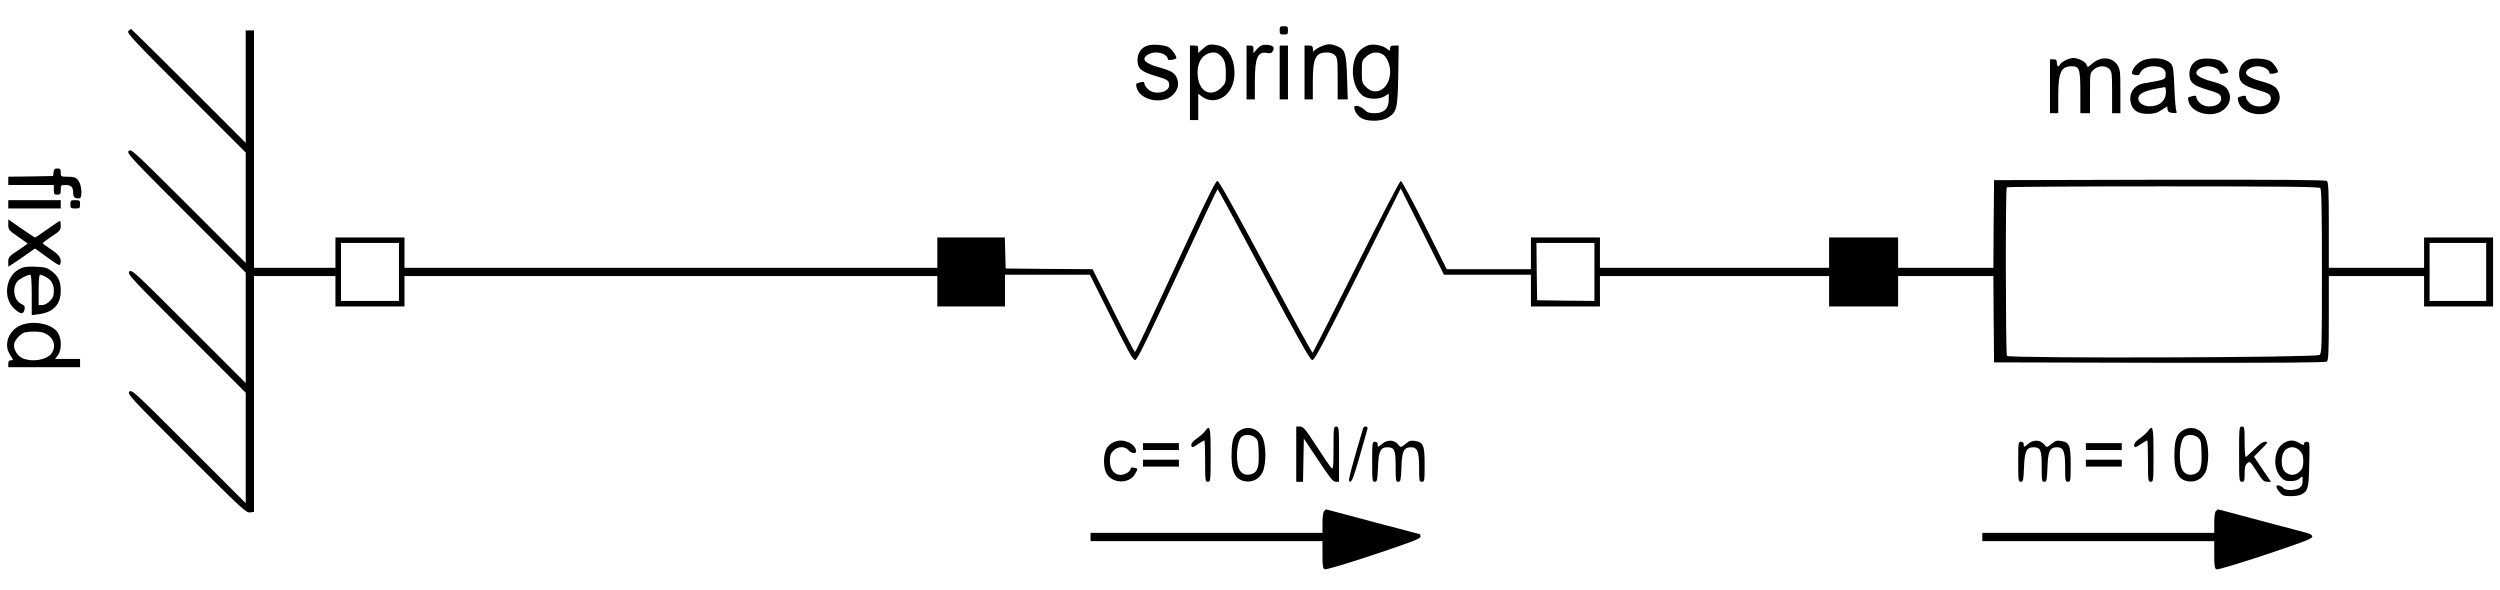
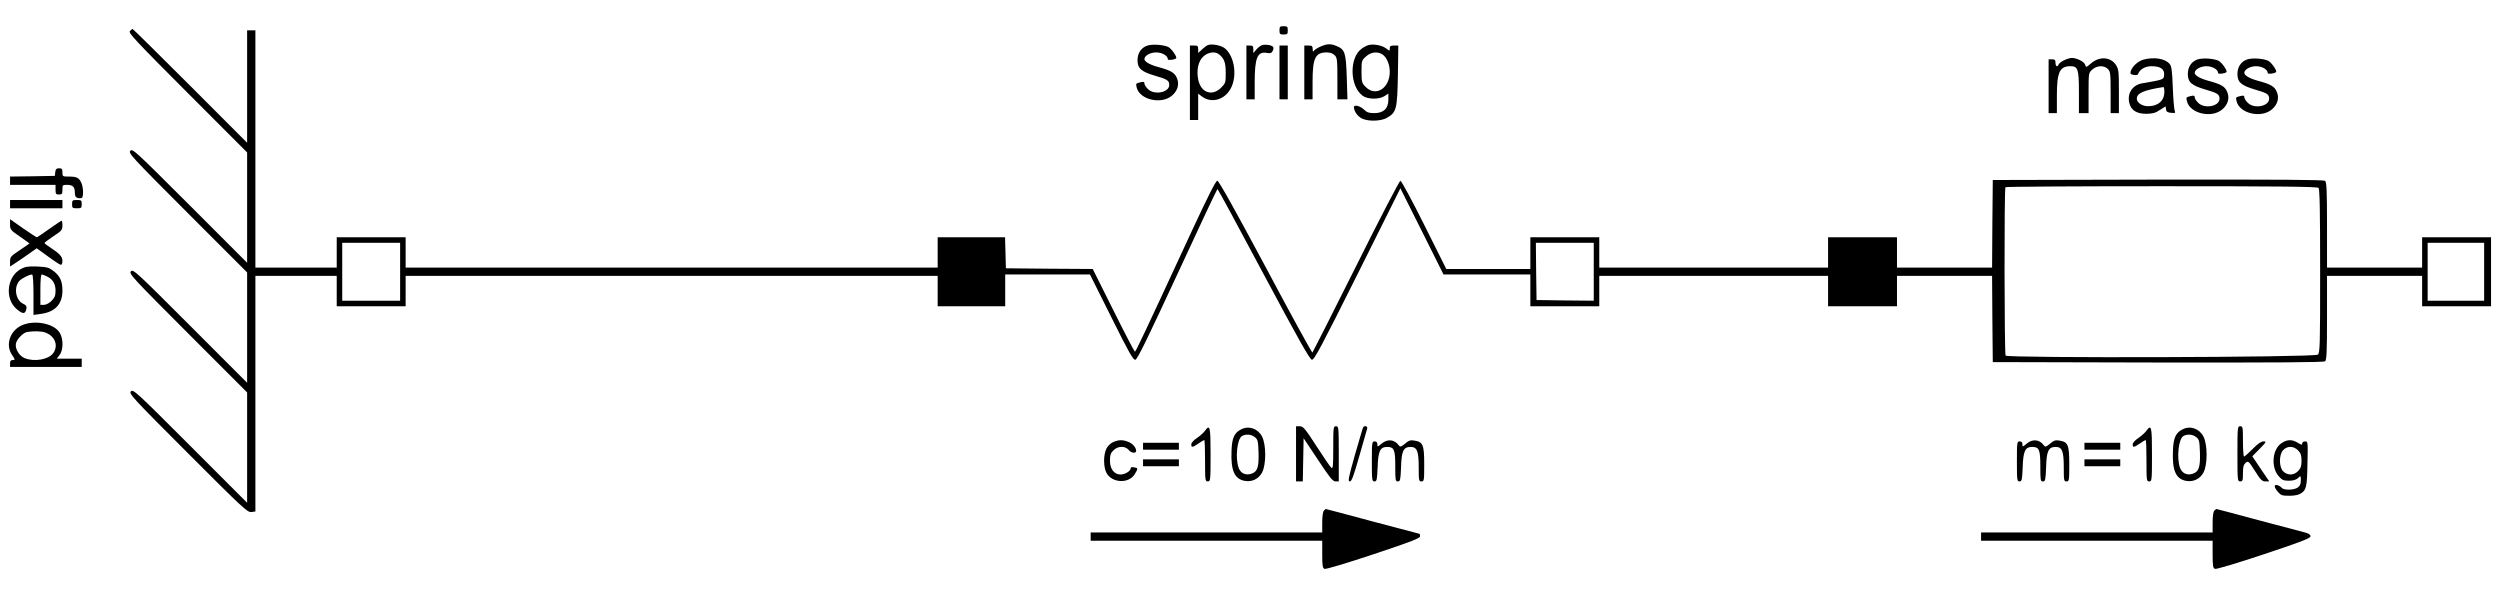
- <svg xmlns="http://www.w3.org/2000/svg" version="1.0" width="1811pt" height="427pt" viewBox="0 0 1811 427" preserveAspectRatio="xMidYMid meet">
-   <g transform="translate(0,427) scale(0.1,-0.1)" fill="#000000" stroke="none">
-     <path d="M9270 4050 c0 -27 3 -30 30 -30 27 0 30 3 30 30 0 27 -3 30 -30 30 -27 0 -30 -3 -30 -30z" />
-     <path d="M929 4044 c-11 -13 45 -73 419 -447 l432 -432 0 -400 0 -400 -415 415 c-395 394 -416 414 -432 397 -17 -16 3 -38 415 -450 l432 -432 0 -400 0 -400 -413 413 c-394 394 -414 412 -430 395 -15 -18 5 -40 413 -448 l430 -430 0 -400 0 -400 -413 413 c-392 392 -413 411 -430 395 -16 -17 4 -39 413 -448 399 -399 433 -431 461 -427 l29 4 0 854 0 854 295 0 295 0 0 -110 0 -110 250 0 250 0 0 110 0 110 1930 0 1930 0 0 -110 0 -110 245 0 245 0 0 115 0 115 308 0 307 0 155 -310 c128 -257 158 -310 174 -308 15 2 85 147 305 620 157 340 288 618 291 618 3 0 154 -278 335 -618 253 -473 335 -618 350 -620 17 -2 64 86 331 620 l311 623 157 -313 156 -312 315 0 315 0 0 -115 0 -115 250 0 250 0 0 110 0 110 830 0 830 0 0 -110 0 -110 250 0 250 0 0 110 0 110 345 0 345 0 2 -312 3 -313 1199 -3 c878 -1 1202 1 1212 9 11 9 14 72 14 315 l0 304 345 0 345 0 0 -110 0 -110 250 0 250 0 0 250 0 250 -250 0 -250 0 0 -110 0 -110 -345 0 -345 0 0 309 c0 248 -3 311 -14 320 -10 8 -334 10 -1212 9 l-1199 -3 -3 -317 -2 -318 -345 0 -345 0 0 110 0 110 -250 0 -250 0 0 -110 0 -110 -830 0 -830 0 0 110 0 110 -250 0 -250 0 0 -115 0 -115 -305 0 -305 0 -160 320 c-88 176 -166 320 -173 320 -6 0 -152 -279 -322 -621 -171 -341 -313 -622 -316 -625 -4 -2 -157 277 -340 621 -224 418 -339 624 -350 625 -11 0 -65 -107 -184 -362 -351 -758 -408 -878 -414 -878 -3 0 -74 135 -156 300 l-150 300 -315 2 -315 3 -3 113 -3 112 -244 0 -245 0 0 -110 0 -110 -1930 0 -1930 0 0 110 0 110 -250 0 -250 0 0 -110 0 -110 -295 0 -295 0 0 860 0 860 -30 0 -30 0 0 -407 0 -408 -413 413 c-226 226 -415 412 -418 412 -4 0 -12 -7 -20 -16z m15879 -1136 c9 -9 12 -157 12 -604 0 -538 -1 -593 -17 -605 -23 -20 -2252 -26 -2265 -7 -9 15 -11 1212 -1 1221 3 4 513 7 1133 7 862 0 1129 -3 1138 -12z m-13918 -608 l0 -210 -210 0 -210 0 0 210 0 210 210 0 210 0 0 -210z m8660 0 l0 -210 -207 2 -208 3 -3 208 -2 207 210 0 210 0 0 -210z m6460 0 l0 -210 -205 0 -205 0 0 210 0 210 205 0 205 0 0 -210z" />
-     <path d="M8313 3940 c-46 -15 -73 -54 -73 -107 0 -59 28 -83 127 -112 90 -26 103 -35 103 -67 0 -55 -109 -76 -155 -29 -14 13 -25 31 -25 40 0 12 -6 14 -27 9 -37 -9 -36 -9 -29 -39 22 -88 178 -124 255 -59 42 35 56 83 37 127 -16 40 -43 56 -136 81 -62 17 -100 39 -100 58 0 24 42 48 85 48 44 0 85 -24 85 -50 0 -9 47 -4 60 7 10 9 -34 72 -58 83 -36 16 -111 21 -149 10z" />
-     <path d="M8750 3943 c-8 -3 -27 -17 -42 -31 l-28 -26 0 27 c0 23 -4 27 -30 27 l-30 0 0 -270 0 -270 30 0 30 0 0 95 0 96 28 -21 c70 -52 167 -23 210 62 48 93 23 239 -49 291 -27 19 -93 31 -119 20z m80 -66 c39 -30 50 -61 50 -135 0 -71 -1 -75 -34 -108 -64 -64 -145 -37 -165 56 -15 71 -1 137 38 172 34 30 84 37 111 15z" />
-     <path d="M9135 3939 c-11 -6 -28 -21 -37 -33 l-18 -21 0 28 c0 22 -4 27 -25 27 l-25 0 0 -195 0 -195 30 0 30 0 0 123 c0 180 20 227 91 213 22 -4 31 -1 40 15 6 12 7 25 2 30 -15 15 -67 20 -88 8z" />
-     <path d="M9564 3931 c-23 -11 -44 -25 -47 -32 -3 -8 -6 -2 -6 14 -1 23 -5 27 -31 27 l-30 0 0 -195 0 -195 30 0 30 0 0 125 c0 175 19 215 104 215 23 0 43 -7 56 -20 18 -18 20 -33 20 -170 l0 -150 36 0 37 0 -5 160 c-6 178 -13 201 -73 226 -45 19 -71 17 -121 -5z" />
-     <path d="M9915 3943 c-11 -3 -33 -14 -49 -26 -91 -65 -87 -272 7 -341 36 -27 121 -28 160 -2 l27 18 0 -44 c0 -65 -35 -98 -102 -98 -38 0 -54 5 -73 24 -28 28 -75 40 -75 19 0 -30 30 -71 62 -84 49 -21 137 -17 178 7 69 40 74 63 79 307 l3 217 -31 0 c-24 0 -31 -4 -31 -20 0 -21 0 -21 -28 0 -30 22 -91 33 -127 23z m104 -69 c30 -21 51 -73 51 -124 0 -121 -103 -185 -176 -109 -27 28 -29 35 -29 110 0 78 1 81 33 110 37 33 84 38 121 13z" />
-     <path d="M9270 3745 l0 -195 30 0 30 0 0 195 0 195 -30 0 -30 0 0 -195z" />
-     <path d="M14962 3833 c-19 -9 -36 -22 -39 -30 -9 -22 -23 -15 -23 12 0 20 -5 25 -25 25 l-25 0 0 -195 0 -195 30 0 30 0 0 125 c0 171 20 215 98 215 55 0 62 -20 62 -188 l0 -152 35 0 35 0 0 145 c0 145 0 146 26 170 34 31 86 33 114 5 18 -18 20 -33 20 -170 l0 -150 30 0 30 0 0 159 c0 147 -2 160 -22 191 -40 59 -121 63 -182 9 -34 -29 -35 -29 -41 -8 -7 22 -60 49 -97 49 -13 0 -38 -8 -56 -17z" />
-     <path d="M15539 3838 c-39 -10 -83 -50 -93 -84 -5 -18 -2 -23 21 -27 16 -3 30 -1 32 6 12 34 51 57 98 57 64 0 95 -21 91 -63 -3 -34 -1 -34 -159 -61 -71 -12 -111 -74 -93 -144 13 -52 53 -77 123 -77 46 1 67 6 99 28 l41 26 3 -22 c2 -17 11 -23 37 -25 29 -3 33 -1 26 15 -4 10 -11 86 -14 169 -5 130 -9 155 -25 173 -34 37 -112 49 -187 29z m151 -235 c-1 -64 -46 -103 -119 -103 -42 0 -81 26 -81 54 0 41 48 62 193 85 4 0 7 -16 7 -36z" />
-     <path d="M15933 3840 c-46 -15 -73 -54 -73 -107 0 -59 28 -83 127 -112 90 -26 103 -35 103 -67 0 -55 -109 -76 -155 -29 -14 13 -25 31 -25 40 0 12 -6 14 -27 9 -37 -9 -36 -9 -29 -39 22 -88 178 -124 255 -59 42 35 56 83 37 127 -16 40 -43 56 -136 81 -62 17 -100 39 -100 58 0 24 42 48 85 48 44 0 85 -24 85 -50 0 -9 47 -4 60 7 10 9 -34 72 -58 83 -36 16 -111 21 -149 10z" />
-     <path d="M16293 3840 c-46 -15 -73 -54 -73 -107 0 -59 28 -83 127 -112 90 -26 103 -35 103 -67 0 -55 -109 -76 -155 -29 -14 13 -25 31 -25 40 0 12 -6 14 -27 9 -37 -9 -36 -9 -29 -39 22 -88 178 -124 255 -59 42 35 56 83 37 127 -16 40 -43 56 -136 81 -62 17 -100 39 -100 58 0 24 42 48 85 48 44 0 85 -24 85 -50 0 -9 47 -4 60 7 10 9 -34 72 -58 83 -36 16 -111 21 -149 10z" />
-     <path d="M388 3023 l-3 -28 -162 -3 -163 -2 0 -30 0 -30 165 0 165 0 0 -35 c0 -31 3 -35 25 -35 22 0 25 4 25 35 0 33 2 35 33 35 42 0 57 -15 57 -56 0 -24 5 -34 20 -39 11 -3 24 -3 30 0 15 9 12 82 -5 114 -17 34 -33 41 -91 41 -42 0 -44 1 -44 30 0 25 -4 30 -24 30 -19 0 -25 -6 -28 -27z" />
-     <path d="M60 2790 l0 -30 190 0 190 0 0 30 0 30 -190 0 -190 0 0 -30z" />
-     <path d="M510 2790 c0 -28 3 -30 35 -30 32 0 35 2 35 30 0 28 -3 30 -35 30 -32 0 -35 -2 -35 -30z" />
-     <path d="M60 2642 c0 -36 4 -41 70 -86 39 -27 70 -49 70 -51 0 -1 -31 -23 -70 -49 -65 -43 -70 -49 -70 -82 l0 -36 28 18 c15 9 58 39 96 65 l69 49 31 -22 c17 -12 54 -39 83 -60 29 -21 57 -38 63 -38 5 0 10 13 10 28 0 31 -20 53 -87 97 -24 15 -43 30 -43 34 0 3 30 25 65 49 59 38 65 45 65 77 0 19 -3 35 -6 35 -3 0 -43 -27 -90 -60 -46 -33 -87 -60 -90 -60 -3 0 -48 29 -100 65 l-94 66 0 -39z" />
-     <path d="M135 2318 c-98 -56 -114 -213 -29 -287 39 -34 59 -39 68 -15 11 28 6 41 -19 52 -54 25 -70 117 -28 165 17 19 72 47 93 47 6 0 10 -52 10 -146 l0 -147 52 7 c105 14 158 71 158 169 0 69 -17 106 -67 144 -32 24 -47 28 -117 31 -69 2 -87 -1 -121 -20z m195 -53 c41 -21 60 -53 60 -103 0 -35 -6 -49 -29 -73 -17 -17 -40 -29 -55 -29 l-26 0 0 110 c0 70 4 110 10 110 6 0 24 -7 40 -15z" />
-     <path d="M144 1911 c-85 -39 -119 -142 -70 -213 24 -36 24 -38 6 -38 -15 0 -20 -7 -20 -25 l0 -25 260 0 260 0 0 30 0 30 -91 0 -90 0 20 26 c28 36 29 117 1 162 -41 68 -184 95 -276 53z m173 -52 c69 -26 95 -94 57 -148 -34 -48 -138 -66 -209 -37 -41 17 -71 71 -62 108 8 31 52 76 80 81 44 8 106 7 134 -4z" />
-     <path d="M9390 980 l0 -200 25 0 24 0 3 157 3 156 104 -156 c85 -129 108 -157 127 -157 l24 0 0 200 c0 193 -1 200 -20 200 -19 0 -20 -7 -20 -156 0 -137 -2 -155 -15 -144 -8 7 -56 77 -107 156 -82 127 -96 143 -120 144 l-28 0 0 -200z" />
-     <path d="M9875 1168 c-3 -7 -29 -97 -59 -200 -46 -164 -51 -188 -36 -188 14 0 27 37 69 183 29 100 54 190 57 200 6 20 -24 25 -31 5z" />
-     <path d="M16220 980 c0 -193 1 -200 20 -200 18 0 20 7 20 58 0 45 4 63 19 76 19 17 21 15 68 -58 41 -65 52 -76 76 -76 l28 0 -62 91 -61 91 53 54 c49 50 51 54 28 54 -17 0 -42 -17 -79 -55 -30 -30 -58 -55 -62 -55 -4 0 -8 50 -8 110 0 103 -1 110 -20 110 -19 0 -20 -7 -20 -200z" />
-     <path d="M8727 1144 c-10 -13 -36 -36 -58 -51 -22 -14 -39 -34 -39 -44 0 -25 8 -24 52 6 20 14 39 25 42 25 4 0 6 -67 6 -150 0 -143 1 -150 20 -150 19 0 20 7 20 195 0 206 -4 223 -43 169z" />
-     <path d="M8991 1157 c-49 -25 -66 -62 -69 -156 -6 -141 21 -203 95 -217 53 -10 102 14 127 61 30 58 30 202 -1 261 -31 58 -96 80 -152 51z m100 -56 c22 -17 24 -28 27 -113 3 -105 -8 -137 -51 -152 -42 -15 -80 3 -94 44 -25 73 -10 209 25 229 27 16 68 13 93 -8z" />
-     <path d="M15557 1144 c-10 -13 -36 -36 -58 -51 -22 -14 -39 -34 -39 -44 0 -25 8 -24 52 6 20 14 39 25 42 25 4 0 6 -67 6 -150 0 -143 1 -150 20 -150 19 0 20 7 20 195 0 206 -4 223 -43 169z" />
-     <path d="M15821 1157 c-49 -25 -66 -62 -69 -156 -6 -141 21 -203 95 -217 53 -10 102 14 127 61 30 58 30 202 -1 261 -31 58 -96 80 -152 51z m100 -56 c22 -17 24 -28 27 -113 3 -105 -8 -137 -51 -152 -42 -15 -80 3 -94 44 -25 73 -10 209 25 229 27 16 68 13 93 -8z" />
-     <path d="M8063 1065 c-17 -7 -39 -28 -48 -46 -24 -46 -23 -138 1 -180 42 -72 162 -76 204 -6 25 41 25 44 -5 49 -16 4 -25 1 -25 -8 0 -19 -41 -44 -73 -44 -46 0 -77 40 -77 100 0 41 5 56 25 75 32 33 86 34 112 2 17 -22 53 -26 53 -6 0 24 -24 52 -55 65 -42 17 -71 17 -112 -1z" />
-     <path d="M10011 1054 c-30 -25 -31 -25 -31 -5 0 14 -6 21 -20 21 -19 0 -20 -7 -20 -145 0 -135 1 -145 19 -145 17 0 19 10 23 104 4 117 18 146 69 146 51 0 59 -20 59 -141 0 -101 1 -109 19 -109 17 0 19 10 23 104 3 116 17 146 69 146 47 0 59 -30 59 -147 0 -96 1 -103 20 -103 19 0 20 7 20 124 0 141 -9 162 -71 172 -29 5 -41 1 -68 -22 -29 -24 -35 -26 -45 -13 -32 44 -82 49 -125 13z" />
-     <path d="M14691 1054 c-30 -25 -31 -25 -31 -5 0 14 -6 21 -20 21 -19 0 -20 -7 -20 -145 0 -135 1 -145 19 -145 17 0 19 10 23 104 4 117 18 146 69 146 51 0 59 -20 59 -141 0 -101 1 -109 19 -109 17 0 19 10 23 104 3 116 17 146 69 146 47 0 59 -30 59 -147 0 -96 1 -103 20 -103 19 0 20 7 20 124 0 141 -9 162 -71 172 -29 5 -41 1 -68 -22 -29 -24 -35 -26 -45 -13 -32 44 -82 49 -125 13z" />
-     <path d="M16539 1057 c-67 -45 -77 -175 -19 -240 24 -27 35 -32 73 -32 30 0 52 6 66 19 21 19 21 19 21 -17 0 -26 -6 -40 -22 -51 -28 -20 -102 -21 -117 -2 -6 8 -21 16 -31 19 -27 7 -26 -15 4 -49 20 -24 31 -28 78 -28 30 -1 66 5 79 12 49 26 54 46 57 220 4 159 3 162 -17 162 -12 0 -21 -6 -21 -15 0 -12 -6 -11 -32 5 -43 26 -77 25 -119 -3z m122 -53 c19 -20 24 -37 24 -74 0 -37 -5 -54 -24 -74 -31 -33 -76 -34 -108 -4 -32 30 -33 121 -1 155 30 32 77 31 109 -3z" />
-     <path d="M8280 1035 l0 -25 130 0 130 0 0 25 0 25 -130 0 -130 0 0 -25z" />
-     <path d="M15110 1035 l0 -25 130 0 130 0 0 25 0 25 -130 0 -130 0 0 -25z" />
-     <path d="M8280 915 l0 -25 130 0 130 0 0 25 0 25 -130 0 -130 0 0 -25z" />
-     <path d="M15110 915 l0 -25 130 0 130 0 0 25 0 25 -130 0 -130 0 0 -25z" />
-     <path d="M9592 568 c-7 -7 -12 -42 -12 -85 l0 -73 -840 0 -840 0 0 -30 0 -30 840 0 840 0 0 -99 c0 -83 3 -100 17 -105 9 -4 163 42 355 106 273 91 338 116 338 130 0 10 -2 18 -4 18 -2 0 -156 41 -341 90 -185 50 -338 90 -339 90 -1 0 -7 -5 -14 -12z" />
-     <path d="M16052 568 c-7 -7 -12 -42 -12 -85 l0 -73 -840 0 -840 0 0 -30 0 -30 840 0 840 0 0 -99 c0 -83 3 -100 17 -105 9 -4 163 42 355 106 270 90 338 116 338 130 0 11 -12 21 -37 27 -21 5 -174 46 -340 90 -166 45 -304 81 -305 81 -2 0 -9 -5 -16 -12z" />
+ <svg xmlns="http://www.w3.org/2000/svg" width="700px" height="165px" viewBox="0 0 699 165" version="1.1">
+   <g id="surface1">
+     <path style=" stroke:none;fill-rule:nonzero;fill:rgb(0%,0%,0%);fill-opacity:1;" d="M 357.758 8.496 C 357.758 9.539 357.875 9.656 358.918 9.656 C 359.957 9.656 360.074 9.539 360.074 8.496 C 360.074 7.453 359.957 7.34 358.918 7.34 C 357.875 7.34 357.758 7.453 357.758 8.496 Z M 357.758 8.496 " />
+     <path style=" stroke:none;fill-rule:nonzero;fill:rgb(0%,0%,0%);fill-opacity:1;" d="M 35.852 8.73 C 35.43 9.23 37.59 11.547 52.023 25.992 L 68.695 42.68 L 68.695 73.578 L 52.68 57.551 C 37.434 42.332 36.625 41.559 36.008 42.215 C 35.352 42.832 36.125 43.684 52.023 59.598 L 68.695 76.281 L 68.695 107.18 L 52.758 91.23 C 37.551 76.012 36.781 75.316 36.16 75.973 C 35.582 76.668 36.355 77.516 52.102 93.277 L 68.695 109.883 L 68.695 140.781 L 52.758 124.832 C 37.629 109.691 36.816 108.957 36.16 109.574 C 35.543 110.23 36.316 111.082 52.102 126.879 C 67.5 142.289 68.812 143.523 69.891 143.371 L 71.012 143.215 L 71.012 77.246 L 93.781 77.246 L 93.781 85.746 L 113.078 85.746 L 113.078 77.246 L 262.047 77.246 L 262.047 85.746 L 280.957 85.746 L 280.957 76.859 L 304.691 76.859 L 310.676 88.836 C 315.613 98.762 316.773 100.809 317.391 100.73 C 317.969 100.652 320.672 95.051 329.16 76.785 C 335.219 63.652 340.277 52.914 340.391 52.914 C 340.508 52.914 346.336 63.652 353.32 76.785 C 363.086 95.051 366.25 100.652 366.828 100.73 C 367.484 100.809 369.297 97.41 379.602 76.785 L 391.605 52.723 L 397.664 64.809 L 403.684 76.859 L 428 76.859 L 428 85.746 L 447.297 85.746 L 447.297 77.246 L 511.359 77.246 L 511.359 85.746 L 530.656 85.746 L 530.656 77.246 L 557.285 77.246 L 557.363 89.297 L 557.48 101.387 L 603.754 101.504 C 637.637 101.543 650.141 101.465 650.527 101.156 C 650.953 100.809 651.066 98.375 651.066 88.988 L 651.066 77.246 L 677.695 77.246 L 677.695 85.746 L 696.992 85.746 L 696.992 66.434 L 677.695 66.434 L 677.695 74.93 L 651.066 74.93 L 651.066 62.996 C 651.066 53.418 650.953 50.984 650.527 50.637 C 650.141 50.328 637.637 50.25 603.754 50.289 L 557.48 50.402 L 557.363 62.648 L 557.285 74.93 L 530.656 74.93 L 530.656 66.434 L 511.359 66.434 L 511.359 74.93 L 447.297 74.93 L 447.297 66.434 L 428 66.434 L 428 75.316 L 404.457 75.316 L 398.281 62.957 C 394.887 56.16 391.875 50.598 391.605 50.598 C 391.375 50.598 385.738 61.371 379.18 74.582 C 372.578 87.754 367.098 98.605 366.984 98.723 C 366.828 98.801 360.922 88.023 353.859 74.738 C 345.215 58.594 340.777 50.637 340.352 50.598 C 339.93 50.598 337.844 54.73 333.254 64.578 C 319.707 93.855 317.508 98.488 317.273 98.488 C 317.16 98.488 314.418 93.277 311.254 86.902 L 305.465 75.316 L 293.309 75.238 L 281.152 75.121 L 281.035 70.758 L 280.918 66.434 L 262.047 66.434 L 262.047 74.93 L 113.078 74.93 L 113.078 66.434 L 93.781 66.434 L 93.781 74.93 L 71.012 74.93 L 71.012 8.496 L 68.695 8.496 L 68.695 39.977 L 52.758 24.023 C 44.035 15.297 36.742 8.109 36.625 8.109 C 36.469 8.109 36.16 8.383 35.852 8.73 Z M 648.676 52.605 C 649.023 52.953 649.137 58.668 649.137 75.934 C 649.137 96.715 649.098 98.836 648.48 99.301 C 647.594 100.074 561.57 100.305 561.066 99.57 C 560.719 98.992 560.645 52.762 561.031 52.414 C 561.145 52.258 580.828 52.141 604.754 52.141 C 638.023 52.141 648.328 52.258 648.676 52.605 Z M 111.535 76.09 L 111.535 84.199 L 95.324 84.199 L 95.324 67.977 L 111.535 67.977 Z M 445.75 76.09 L 445.75 84.199 L 437.762 84.121 L 429.734 84.008 L 429.621 75.973 L 429.543 67.977 L 445.75 67.977 Z M 695.062 76.09 L 695.062 84.199 L 679.242 84.199 L 679.242 67.977 L 695.062 67.977 Z M 695.062 76.09 " />
+     <path style=" stroke:none;fill-rule:nonzero;fill:rgb(0%,0%,0%);fill-opacity:1;" d="M 320.824 12.746 C 319.051 13.324 318.008 14.832 318.008 16.879 C 318.008 19.156 319.09 20.086 322.91 21.203 C 326.383 22.207 326.883 22.555 326.883 23.793 C 326.883 25.918 322.676 26.727 320.902 24.914 C 320.363 24.41 319.938 23.715 319.938 23.367 C 319.938 22.902 319.707 22.828 318.895 23.02 C 317.469 23.367 317.508 23.367 317.777 24.527 C 318.625 27.926 324.645 29.316 327.617 26.805 C 329.238 25.453 329.777 23.598 329.047 21.898 C 328.43 20.355 327.387 19.738 323.797 18.77 C 321.402 18.113 319.938 17.266 319.938 16.531 C 319.938 15.605 321.559 14.676 323.219 14.676 C 324.918 14.676 326.5 15.605 326.5 16.609 C 326.5 16.957 328.312 16.762 328.812 16.336 C 329.199 15.988 327.5 13.559 326.574 13.133 C 325.188 12.516 322.293 12.32 320.824 12.746 Z M 320.824 12.746 " />
+     <path style=" stroke:none;fill-rule:nonzero;fill:rgb(0%,0%,0%);fill-opacity:1;" d="M 337.691 12.629 C 337.383 12.746 336.648 13.285 336.07 13.828 L 334.988 14.832 L 334.988 13.789 C 334.988 12.898 334.836 12.746 333.832 12.746 L 332.672 12.746 L 332.672 33.602 L 334.988 33.602 L 334.988 26.227 L 336.07 27.035 C 338.77 29.047 342.516 27.926 344.176 24.641 C 346.027 21.051 345.062 15.41 342.281 13.402 C 341.242 12.668 338.695 12.203 337.691 12.629 Z M 340.777 15.18 C 342.281 16.336 342.707 17.535 342.707 20.395 C 342.707 23.137 342.668 23.289 341.395 24.566 C 338.926 27.035 335.801 25.992 335.027 22.402 C 334.449 19.66 334.988 17.109 336.492 15.758 C 337.805 14.602 339.734 14.328 340.777 15.18 Z M 340.777 15.18 " />
+     <path style=" stroke:none;fill-rule:nonzero;fill:rgb(0%,0%,0%);fill-opacity:1;" d="M 352.551 12.785 C 352.125 13.016 351.469 13.594 351.121 14.059 L 350.426 14.871 L 350.426 13.789 C 350.426 12.938 350.273 12.746 349.461 12.746 L 348.496 12.746 L 348.496 27.809 L 350.812 27.809 L 350.812 23.059 C 350.812 16.105 351.586 14.289 354.324 14.832 C 355.172 14.984 355.52 14.871 355.867 14.254 C 356.098 13.789 356.137 13.285 355.945 13.094 C 355.367 12.516 353.359 12.32 352.551 12.785 Z M 352.551 12.785 " />
+     <path style=" stroke:none;fill-rule:nonzero;fill:rgb(0%,0%,0%);fill-opacity:1;" d="M 369.105 13.094 C 368.219 13.52 367.406 14.059 367.293 14.328 C 367.176 14.637 367.059 14.406 367.059 13.789 C 367.02 12.898 366.867 12.746 365.863 12.746 L 364.707 12.746 L 364.707 27.809 L 367.02 27.809 L 367.02 22.98 C 367.02 16.223 367.754 14.676 371.035 14.676 C 371.922 14.676 372.695 14.949 373.195 15.449 C 373.891 16.145 373.969 16.723 373.969 22.016 L 373.969 27.809 L 376.785 27.809 L 376.594 21.629 C 376.359 14.754 376.09 13.867 373.773 12.898 C 372.039 12.168 371.035 12.242 369.105 13.094 Z M 369.105 13.094 " />
+     <path style=" stroke:none;fill-rule:nonzero;fill:rgb(0%,0%,0%);fill-opacity:1;" d="M 382.652 12.629 C 382.227 12.746 381.379 13.172 380.762 13.633 C 377.25 16.145 377.402 24.141 381.031 26.805 C 382.422 27.848 385.699 27.887 387.207 26.883 L 388.246 26.188 L 388.246 27.887 C 388.246 30.398 386.898 31.672 384.312 31.672 C 382.844 31.672 382.227 31.477 381.492 30.746 C 380.414 29.664 378.598 29.199 378.598 30.012 C 378.598 31.168 379.758 32.754 380.992 33.254 C 382.883 34.066 386.281 33.91 387.863 32.984 C 390.523 31.441 390.719 30.551 390.91 21.129 L 391.027 12.746 L 389.828 12.746 C 388.902 12.746 388.633 12.898 388.633 13.52 C 388.633 14.328 388.633 14.328 387.555 13.52 C 386.395 12.668 384.039 12.242 382.652 12.629 Z M 386.664 15.297 C 387.824 16.105 388.633 18.113 388.633 20.086 C 388.633 24.758 384.66 27.23 381.84 24.293 C 380.801 23.211 380.723 22.941 380.723 20.047 C 380.723 17.031 380.762 16.918 381.996 15.797 C 383.422 14.523 385.238 14.328 386.664 15.297 Z M 386.664 15.297 " />
+     <path style=" stroke:none;fill-rule:nonzero;fill:rgb(0%,0%,0%);fill-opacity:1;" d="M 357.758 20.277 L 357.758 27.809 L 360.074 27.809 L 360.074 12.746 L 357.758 12.746 Z M 357.758 20.277 " />
+     <path style=" stroke:none;fill-rule:nonzero;fill:rgb(0%,0%,0%);fill-opacity:1;" d="M 577.43 16.879 C 576.699 17.227 576.043 17.727 575.926 18.039 C 575.578 18.887 575.039 18.617 575.039 17.574 C 575.039 16.801 574.844 16.609 574.074 16.609 L 573.109 16.609 L 573.109 31.672 L 575.426 31.672 L 575.426 26.844 C 575.426 20.238 576.195 18.539 579.207 18.539 C 581.328 18.539 581.598 19.312 581.598 25.801 L 581.598 31.672 L 584.301 31.672 L 584.301 26.07 C 584.301 20.469 584.301 20.434 585.305 19.504 C 586.617 18.309 588.625 18.23 589.703 19.312 C 590.398 20.008 590.477 20.586 590.477 25.879 L 590.477 31.672 L 592.793 31.672 L 592.793 25.531 C 592.793 19.852 592.715 19.352 591.941 18.152 C 590.398 15.875 587.273 15.719 584.918 17.805 C 583.605 18.926 583.566 18.926 583.336 18.113 C 583.066 17.266 581.02 16.223 579.594 16.223 C 579.09 16.223 578.125 16.531 577.43 16.879 Z M 577.43 16.879 " />
+     <path style=" stroke:none;fill-rule:nonzero;fill:rgb(0%,0%,0%);fill-opacity:1;" d="M 599.699 16.684 C 598.195 17.07 596.496 18.617 596.109 19.93 C 595.918 20.625 596.035 20.816 596.922 20.973 C 597.539 21.09 598.078 21.012 598.156 20.742 C 598.617 19.426 600.125 18.539 601.938 18.539 C 604.406 18.539 605.605 19.352 605.449 20.973 C 605.336 22.285 605.41 22.285 599.312 23.328 C 596.574 23.793 595.031 26.188 595.723 28.891 C 596.227 30.898 597.77 31.863 600.473 31.863 C 602.246 31.824 603.059 31.633 604.293 30.781 L 605.875 29.777 L 605.992 30.629 C 606.066 31.285 606.414 31.516 607.418 31.594 C 608.539 31.711 608.691 31.633 608.422 31.016 C 608.266 30.629 607.996 27.691 607.883 24.488 C 607.688 19.465 607.535 18.5 606.918 17.805 C 605.605 16.375 602.594 15.914 599.699 16.684 Z M 605.527 25.762 C 605.488 28.234 603.754 29.738 600.934 29.738 C 599.312 29.738 597.809 28.734 597.809 27.656 C 597.809 26.07 599.66 25.262 605.258 24.371 C 605.41 24.371 605.527 24.988 605.527 25.762 Z M 605.527 25.762 " />
+     <path style=" stroke:none;fill-rule:nonzero;fill:rgb(0%,0%,0%);fill-opacity:1;" d="M 614.906 16.609 C 613.129 17.188 612.09 18.695 612.09 20.742 C 612.09 23.02 613.168 23.945 616.988 25.066 C 620.461 26.07 620.965 26.418 620.965 27.656 C 620.965 29.777 616.758 30.59 614.984 28.773 C 614.441 28.273 614.02 27.578 614.02 27.23 C 614.02 26.766 613.785 26.688 612.977 26.883 C 611.547 27.23 611.586 27.23 611.855 28.387 C 612.707 31.789 618.727 33.176 621.699 30.668 C 623.32 29.316 623.859 27.461 623.125 25.762 C 622.508 24.219 621.465 23.598 617.879 22.633 C 615.484 21.977 614.02 21.129 614.02 20.395 C 614.02 19.465 615.641 18.539 617.297 18.539 C 618.996 18.539 620.578 19.465 620.578 20.469 C 620.578 20.816 622.391 20.625 622.895 20.199 C 623.281 19.852 621.582 17.418 620.656 16.996 C 619.266 16.375 616.371 16.184 614.906 16.609 Z M 614.906 16.609 " />
+     <path style=" stroke:none;fill-rule:nonzero;fill:rgb(0%,0%,0%);fill-opacity:1;" d="M 628.801 16.609 C 627.023 17.188 625.98 18.695 625.98 20.742 C 625.98 23.02 627.062 23.945 630.883 25.066 C 634.355 26.07 634.859 26.418 634.859 27.656 C 634.859 29.777 630.652 30.59 628.875 28.773 C 628.336 28.273 627.91 27.578 627.91 27.23 C 627.91 26.766 627.68 26.688 626.871 26.883 C 625.441 27.23 625.48 27.23 625.75 28.387 C 626.598 31.789 632.621 33.176 635.59 30.668 C 637.211 29.316 637.754 27.461 637.02 25.762 C 636.402 24.219 635.359 23.598 631.77 22.633 C 629.379 21.977 627.91 21.129 627.91 20.395 C 627.91 19.465 629.531 18.539 631.191 18.539 C 632.891 18.539 634.473 19.465 634.473 20.469 C 634.473 20.816 636.285 20.625 636.789 20.199 C 637.172 19.852 635.477 17.418 634.551 16.996 C 633.16 16.375 630.266 16.184 628.801 16.609 Z M 628.801 16.609 " />
+     <path style=" stroke:none;fill-rule:nonzero;fill:rgb(0%,0%,0%);fill-opacity:1;" d="M 14.973 48.164 L 14.859 49.246 L 8.605 49.359 L 2.316 49.438 L 2.316 51.754 L 15.051 51.754 L 15.051 53.109 C 15.051 54.305 15.168 54.461 16.016 54.461 C 16.863 54.461 16.98 54.305 16.98 53.109 C 16.98 51.832 17.059 51.754 18.254 51.754 C 19.875 51.754 20.453 52.336 20.453 53.918 C 20.453 54.844 20.648 55.23 21.227 55.426 C 21.652 55.539 22.152 55.539 22.383 55.426 C 22.965 55.078 22.848 52.258 22.191 51.023 C 21.535 49.707 20.918 49.438 18.68 49.438 C 17.059 49.438 16.98 49.398 16.98 48.281 C 16.98 47.312 16.828 47.121 16.055 47.121 C 15.32 47.121 15.09 47.352 14.973 48.164 Z M 14.973 48.164 " />
+     <path style=" stroke:none;fill-rule:nonzero;fill:rgb(0%,0%,0%);fill-opacity:1;" d="M 2.316 57.164 L 2.316 58.32 L 16.98 58.32 L 16.98 56.004 L 2.316 56.004 Z M 2.316 57.164 " />
+     <path style=" stroke:none;fill-rule:nonzero;fill:rgb(0%,0%,0%);fill-opacity:1;" d="M 19.684 57.164 C 19.684 58.246 19.797 58.32 21.035 58.32 C 22.27 58.32 22.383 58.246 22.383 57.164 C 22.383 56.082 22.27 56.004 21.035 56.004 C 19.797 56.004 19.684 56.082 19.684 57.164 Z M 19.684 57.164 " />
+     <path style=" stroke:none;fill-rule:nonzero;fill:rgb(0%,0%,0%);fill-opacity:1;" d="M 2.316 62.879 C 2.316 64.27 2.469 64.461 5.016 66.199 C 6.523 67.242 7.719 68.094 7.719 68.172 C 7.719 68.211 6.523 69.059 5.016 70.062 C 2.508 71.723 2.316 71.957 2.316 73.23 L 2.316 74.621 L 3.395 73.926 C 3.977 73.578 5.633 72.418 7.102 71.414 L 9.766 69.523 L 10.961 70.371 C 11.617 70.836 13.043 71.879 14.164 72.691 C 15.281 73.5 16.363 74.156 16.594 74.156 C 16.789 74.156 16.98 73.656 16.98 73.074 C 16.98 71.879 16.211 71.027 13.625 69.328 C 12.695 68.75 11.965 68.172 11.965 68.016 C 11.965 67.898 13.121 67.051 14.473 66.125 C 16.75 64.656 16.98 64.387 16.98 63.148 C 16.98 62.414 16.863 61.797 16.75 61.797 C 16.633 61.797 15.09 62.84 13.277 64.113 C 11.5 65.391 9.918 66.434 9.801 66.434 C 9.688 66.434 7.949 65.312 5.941 63.922 L 2.316 61.371 Z M 2.316 62.879 " />
+     <path style=" stroke:none;fill-rule:nonzero;fill:rgb(0%,0%,0%);fill-opacity:1;" d="M 5.211 75.395 C 1.43 77.555 0.809 83.621 4.09 86.477 C 5.598 87.793 6.367 87.984 6.715 87.059 C 7.141 85.977 6.945 85.473 5.98 85.051 C 3.898 84.082 3.281 80.531 4.902 78.676 C 5.559 77.941 7.68 76.859 8.492 76.859 C 8.723 76.859 8.875 78.871 8.875 82.5 L 8.875 88.176 L 10.883 87.906 C 14.938 87.367 16.98 85.164 16.98 81.379 C 16.98 78.715 16.324 77.285 14.395 75.816 C 13.16 74.891 12.582 74.738 9.879 74.621 C 7.219 74.543 6.523 74.66 5.211 75.395 Z M 12.734 77.441 C 14.316 78.25 15.051 79.488 15.051 81.418 C 15.051 82.77 14.82 83.312 13.934 84.238 C 13.277 84.895 12.387 85.359 11.809 85.359 L 10.805 85.359 L 10.805 81.109 C 10.805 78.406 10.961 76.859 11.191 76.859 C 11.422 76.859 12.117 77.133 12.734 77.441 Z M 12.734 77.441 " />
+     <path style=" stroke:none;fill-rule:nonzero;fill:rgb(0%,0%,0%);fill-opacity:1;" d="M 5.559 91.113 C 2.277 92.621 0.965 96.598 2.855 99.34 C 3.781 100.73 3.781 100.809 3.086 100.809 C 2.508 100.809 2.316 101.078 2.316 101.773 L 2.316 102.738 L 22.383 102.738 L 22.383 100.422 L 15.398 100.422 L 16.172 99.418 C 17.25 98.027 17.289 94.898 16.211 93.16 C 14.625 90.535 9.109 89.492 5.559 91.113 Z M 12.234 93.121 C 14.898 94.125 15.902 96.754 14.434 98.836 C 13.121 100.691 9.109 101.387 6.367 100.266 C 4.785 99.609 3.629 97.523 3.977 96.094 C 4.285 94.898 5.98 93.16 7.062 92.969 C 8.762 92.656 11.152 92.695 12.234 93.121 Z M 12.234 93.121 " />
+     <path style=" stroke:none;fill-rule:nonzero;fill:rgb(0%,0%,0%);fill-opacity:1;" d="M 362.391 127.07 L 362.391 134.797 L 364.281 134.797 L 364.398 128.734 L 364.512 122.707 L 368.527 128.734 C 371.809 133.715 372.695 134.797 373.43 134.797 L 374.355 134.797 L 374.355 127.07 C 374.355 119.617 374.316 119.348 373.582 119.348 C 372.848 119.348 372.809 119.617 372.809 125.371 C 372.809 130.664 372.734 131.359 372.23 130.934 C 371.922 130.664 370.07 127.961 368.102 124.91 C 364.938 120.004 364.398 119.387 363.473 119.348 L 362.391 119.348 Z M 362.391 127.07 " />
+     <path style=" stroke:none;fill-rule:nonzero;fill:rgb(0%,0%,0%);fill-opacity:1;" d="M 381.109 119.809 C 380.992 120.082 379.988 123.559 378.832 127.535 C 377.055 133.871 376.863 134.797 377.441 134.797 C 377.98 134.797 378.484 133.367 380.105 127.727 C 381.223 123.867 382.188 120.391 382.305 120.004 C 382.535 119.23 381.379 119.039 381.109 119.809 Z M 381.109 119.809 " />
+     <path style=" stroke:none;fill-rule:nonzero;fill:rgb(0%,0%,0%);fill-opacity:1;" d="M 625.98 127.07 C 625.98 134.527 626.02 134.797 626.754 134.797 C 627.449 134.797 627.527 134.527 627.527 132.555 C 627.527 130.816 627.68 130.121 628.258 129.621 C 628.992 128.965 629.07 129.043 630.883 131.859 C 632.465 134.371 632.891 134.797 633.816 134.797 L 634.898 134.797 L 632.504 131.281 L 630.148 127.766 L 632.195 125.68 C 634.086 123.75 634.164 123.594 633.277 123.594 C 632.621 123.594 631.656 124.254 630.227 125.719 C 629.07 126.879 627.988 127.844 627.836 127.844 C 627.68 127.844 627.527 125.914 627.527 123.594 C 627.527 119.617 627.488 119.348 626.754 119.348 C 626.02 119.348 625.98 119.617 625.98 127.07 Z M 625.98 127.07 " />
+     <path style=" stroke:none;fill-rule:nonzero;fill:rgb(0%,0%,0%);fill-opacity:1;" d="M 336.805 120.738 C 336.418 121.238 335.414 122.129 334.562 122.707 C 333.715 123.246 333.059 124.02 333.059 124.406 C 333.059 125.371 333.367 125.332 335.066 124.176 C 335.84 123.633 336.57 123.211 336.688 123.211 C 336.84 123.211 336.918 125.797 336.918 129.004 C 336.918 134.527 336.957 134.797 337.691 134.797 C 338.422 134.797 338.461 134.527 338.461 127.266 C 338.461 119.309 338.309 118.652 336.805 120.738 Z M 336.805 120.738 " />
+     <path style=" stroke:none;fill-rule:nonzero;fill:rgb(0%,0%,0%);fill-opacity:1;" d="M 346.992 120.234 C 345.102 121.199 344.445 122.629 344.328 126.262 C 344.098 131.707 345.141 134.102 347.996 134.641 C 350.039 135.027 351.93 134.102 352.895 132.285 C 354.055 130.047 354.055 124.484 352.859 122.203 C 351.66 119.965 349.152 119.113 346.992 120.234 Z M 350.852 122.398 C 351.699 123.055 351.777 123.48 351.895 126.762 C 352.008 130.816 351.586 132.055 349.926 132.633 C 348.305 133.211 346.836 132.516 346.297 130.934 C 345.332 128.113 345.91 122.863 347.262 122.09 C 348.305 121.473 349.887 121.586 350.852 122.398 Z M 350.852 122.398 " />
+     <path style=" stroke:none;fill-rule:nonzero;fill:rgb(0%,0%,0%);fill-opacity:1;" d="M 600.395 120.738 C 600.008 121.238 599.004 122.129 598.156 122.707 C 597.309 123.246 596.652 124.02 596.652 124.406 C 596.652 125.371 596.961 125.332 598.656 124.176 C 599.43 123.633 600.164 123.211 600.277 123.211 C 600.434 123.211 600.512 125.797 600.512 129.004 C 600.512 134.527 600.547 134.797 601.281 134.797 C 602.016 134.797 602.055 134.527 602.055 127.266 C 602.055 119.309 601.898 118.652 600.395 120.738 Z M 600.395 120.738 " />
+     <path style=" stroke:none;fill-rule:nonzero;fill:rgb(0%,0%,0%);fill-opacity:1;" d="M 610.582 120.234 C 608.691 121.199 608.035 122.629 607.922 126.262 C 607.688 131.707 608.73 134.102 611.586 134.641 C 613.633 135.027 615.523 134.102 616.488 132.285 C 617.645 130.047 617.645 124.484 616.449 122.203 C 615.254 119.965 612.746 119.113 610.582 120.234 Z M 614.441 122.398 C 615.293 123.055 615.367 123.48 615.484 126.762 C 615.602 130.816 615.176 132.055 613.516 132.633 C 611.895 133.211 610.43 132.516 609.887 130.934 C 608.922 128.113 609.504 122.863 610.852 122.09 C 611.895 121.473 613.477 121.586 614.441 122.398 Z M 614.441 122.398 " />
+     <path style=" stroke:none;fill-rule:nonzero;fill:rgb(0%,0%,0%);fill-opacity:1;" d="M 311.176 123.789 C 310.52 124.059 309.672 124.871 309.324 125.566 C 308.398 127.344 308.438 130.895 309.363 132.516 C 310.984 135.297 315.613 135.453 317.234 132.75 C 318.199 131.164 318.199 131.051 317.043 130.855 C 316.426 130.703 316.078 130.816 316.078 131.164 C 316.078 131.898 314.496 132.863 313.262 132.863 C 311.484 132.863 310.289 131.32 310.289 129.004 C 310.289 127.418 310.48 126.84 311.254 126.105 C 312.488 124.832 314.574 124.793 315.578 126.027 C 316.234 126.879 317.621 127.031 317.621 126.262 C 317.621 125.332 316.695 124.254 315.5 123.75 C 313.879 123.094 312.758 123.094 311.176 123.789 Z M 311.176 123.789 " />
+     <path style=" stroke:none;fill-rule:nonzero;fill:rgb(0%,0%,0%);fill-opacity:1;" d="M 386.355 124.215 C 385.199 125.18 385.16 125.18 385.16 124.406 C 385.16 123.867 384.93 123.594 384.387 123.594 C 383.656 123.594 383.617 123.867 383.617 129.195 C 383.617 134.41 383.656 134.797 384.352 134.797 C 385.004 134.797 385.082 134.41 385.238 130.781 C 385.391 126.262 385.934 125.141 387.898 125.141 C 389.867 125.141 390.176 125.914 390.176 130.586 C 390.176 134.488 390.215 134.797 390.91 134.797 C 391.566 134.797 391.645 134.41 391.797 130.781 C 391.914 126.301 392.453 125.141 394.461 125.141 C 396.273 125.141 396.738 126.301 396.738 130.816 C 396.738 134.527 396.777 134.797 397.512 134.797 C 398.242 134.797 398.281 134.527 398.281 130.008 C 398.281 124.562 397.934 123.75 395.543 123.363 C 394.422 123.172 393.961 123.324 392.918 124.215 C 391.797 125.141 391.566 125.219 391.18 124.715 C 389.945 123.016 388.016 122.824 386.355 124.215 Z M 386.355 124.215 " />
+     <path style=" stroke:none;fill-rule:nonzero;fill:rgb(0%,0%,0%);fill-opacity:1;" d="M 566.973 124.215 C 565.816 125.18 565.777 125.18 565.777 124.406 C 565.777 123.867 565.543 123.594 565.004 123.594 C 564.27 123.594 564.234 123.867 564.234 129.195 C 564.234 134.41 564.27 134.797 564.965 134.797 C 565.621 134.797 565.699 134.41 565.852 130.781 C 566.008 126.262 566.547 125.141 568.516 125.141 C 570.484 125.141 570.793 125.914 570.793 130.586 C 570.793 134.488 570.832 134.797 571.527 134.797 C 572.184 134.797 572.262 134.41 572.414 130.781 C 572.531 126.301 573.07 125.141 575.078 125.141 C 576.891 125.141 577.355 126.301 577.355 130.816 C 577.355 134.527 577.395 134.797 578.125 134.797 C 578.859 134.797 578.898 134.527 578.898 130.008 C 578.898 124.562 578.551 123.75 576.156 123.363 C 575.039 123.172 574.574 123.324 573.535 124.215 C 572.414 125.141 572.184 125.219 571.797 124.715 C 570.562 123.016 568.633 122.824 566.973 124.215 Z M 566.973 124.215 " />
+     <path style=" stroke:none;fill-rule:nonzero;fill:rgb(0%,0%,0%);fill-opacity:1;" d="M 638.293 124.098 C 635.707 125.836 635.32 130.855 637.559 133.367 C 638.484 134.41 638.91 134.602 640.375 134.602 C 641.535 134.602 642.383 134.371 642.926 133.871 C 643.734 133.137 643.734 133.137 643.734 134.527 C 643.734 135.531 643.504 136.07 642.887 136.496 C 641.805 137.27 638.949 137.309 638.371 136.574 C 638.137 136.266 637.559 135.953 637.172 135.84 C 636.133 135.57 636.172 136.418 637.328 137.73 C 638.102 138.66 638.523 138.812 640.34 138.812 C 641.496 138.852 642.887 138.621 643.387 138.352 C 645.277 137.344 645.473 136.574 645.586 129.852 C 645.742 123.711 645.703 123.594 644.93 123.594 C 644.469 123.594 644.121 123.828 644.121 124.176 C 644.121 124.637 643.891 124.602 642.887 123.98 C 641.227 122.977 639.914 123.016 638.293 124.098 Z M 643 126.145 C 643.734 126.918 643.926 127.574 643.926 129.004 C 643.926 130.434 643.734 131.09 643 131.859 C 641.805 133.137 640.066 133.176 638.832 132.016 C 637.598 130.855 637.559 127.344 638.793 126.027 C 639.953 124.793 641.766 124.832 643 126.145 Z M 643 126.145 " />
+     <path style=" stroke:none;fill-rule:nonzero;fill:rgb(0%,0%,0%);fill-opacity:1;" d="M 319.551 124.949 L 319.551 125.914 L 329.586 125.914 L 329.586 123.98 L 319.551 123.98 Z M 319.551 124.949 " />
+     <path style=" stroke:none;fill-rule:nonzero;fill:rgb(0%,0%,0%);fill-opacity:1;" d="M 583.145 124.949 L 583.145 125.914 L 593.176 125.914 L 593.176 123.98 L 583.145 123.98 Z M 583.145 124.949 " />
+     <path style=" stroke:none;fill-rule:nonzero;fill:rgb(0%,0%,0%);fill-opacity:1;" d="M 319.551 129.582 L 319.551 130.547 L 329.586 130.547 L 329.586 128.617 L 319.551 128.617 Z M 319.551 129.582 " />
+     <path style=" stroke:none;fill-rule:nonzero;fill:rgb(0%,0%,0%);fill-opacity:1;" d="M 583.145 129.582 L 583.145 130.547 L 593.176 130.547 L 593.176 128.617 L 583.145 128.617 Z M 583.145 129.582 " />
+     <path style=" stroke:none;fill-rule:nonzero;fill:rgb(0%,0%,0%);fill-opacity:1;" d="M 370.188 142.984 C 369.914 143.254 369.723 144.605 369.723 146.266 L 369.723 149.086 L 304.887 149.086 L 304.887 151.406 L 369.723 151.406 L 369.723 155.227 C 369.723 158.434 369.84 159.09 370.379 159.285 C 370.727 159.438 376.668 157.66 384.078 155.191 C 394.617 151.676 397.125 150.711 397.125 150.168 C 397.125 149.781 397.047 149.473 396.969 149.473 C 396.891 149.473 390.949 147.891 383.809 145.996 C 376.668 144.066 370.766 142.52 370.727 142.52 C 370.688 142.52 370.457 142.715 370.188 142.984 Z M 370.188 142.984 " />
+     <path style=" stroke:none;fill-rule:nonzero;fill:rgb(0%,0%,0%);fill-opacity:1;" d="M 619.496 142.984 C 619.227 143.254 619.035 144.605 619.035 146.266 L 619.035 149.086 L 554.199 149.086 L 554.199 151.406 L 619.035 151.406 L 619.035 155.227 C 619.035 158.434 619.152 159.09 619.691 159.285 C 620.039 159.438 625.98 157.66 633.391 155.191 C 643.812 151.715 646.438 150.711 646.438 150.168 C 646.438 149.742 645.973 149.359 645.008 149.125 C 644.199 148.934 638.293 147.348 631.887 145.648 C 625.48 143.91 620.152 142.52 620.117 142.52 C 620.039 142.52 619.77 142.715 619.496 142.984 Z M 619.496 142.984 " />
  </g>
</svg>
